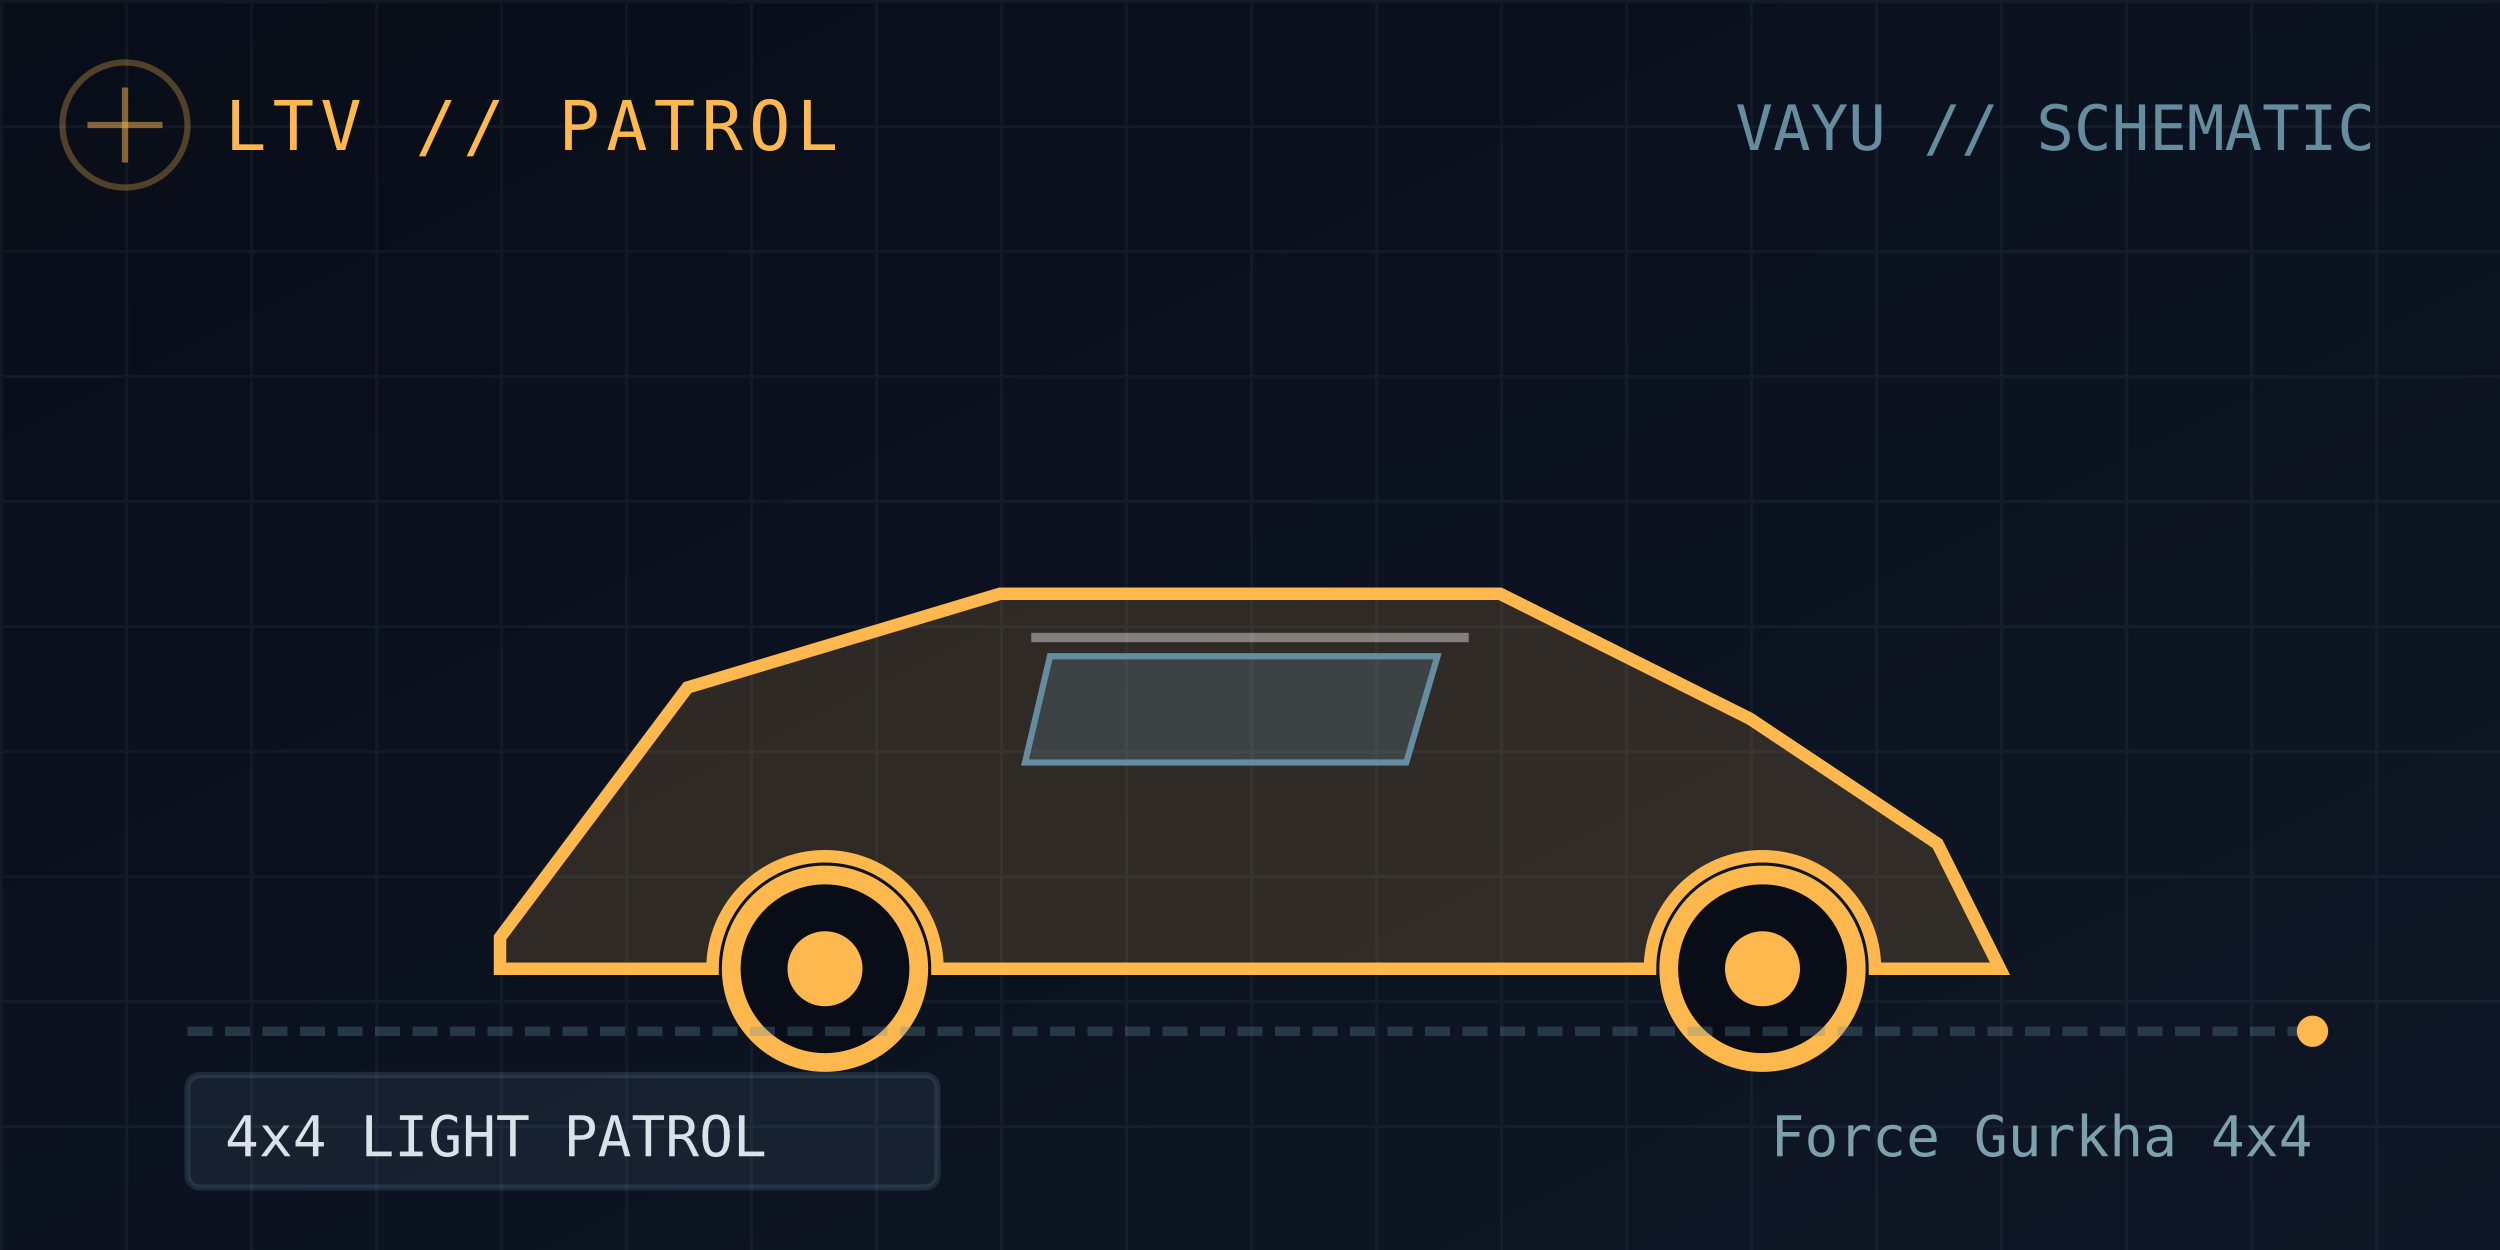
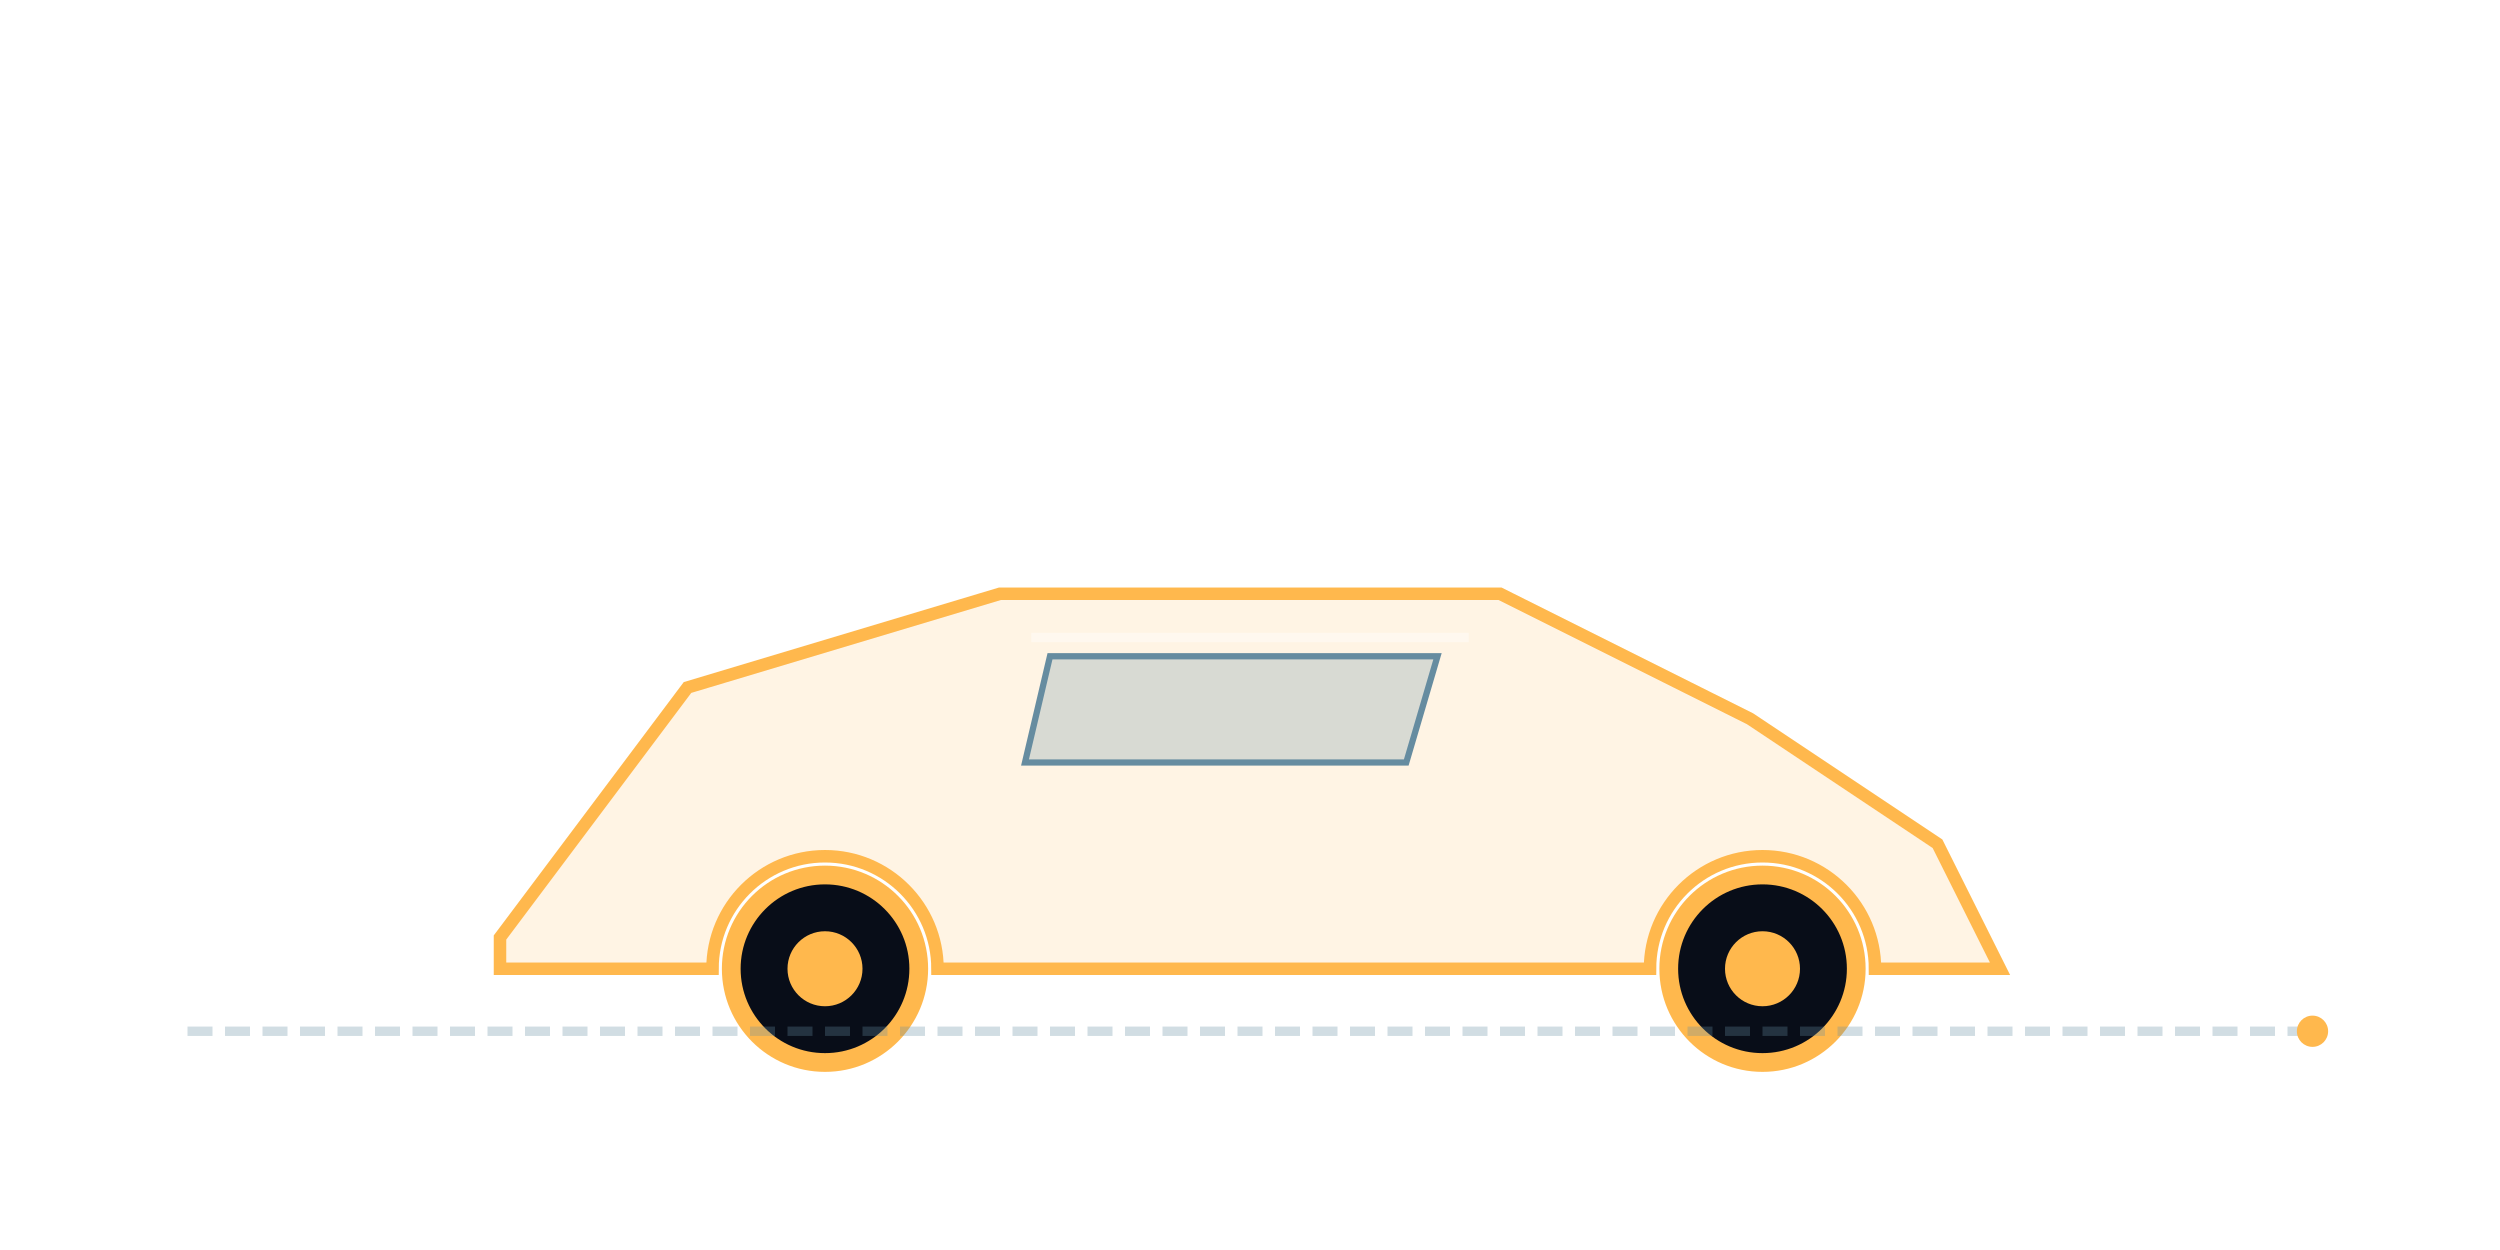
<svg xmlns="http://www.w3.org/2000/svg" viewBox="0 0 400 200" width="100%" height="100%">
  <defs>
    <linearGradient id="bg-grad" x1="0%" y1="0%" x2="100%" y2="100%">
      <stop offset="0%" stop-color="#080D18" />
      <stop offset="100%" stop-color="#0F1726" />
    </linearGradient>
    <linearGradient id="gold-grad" x1="0%" y1="0%" x2="100%" y2="0%">
      <stop offset="0%" stop-color="#FFB84D" />
      <stop offset="100%" stop-color="#FFD180" />
    </linearGradient>
    <pattern id="grid" width="20" height="20" patternUnits="userSpaceOnUse">
      <path d="M 20 0 L 0 0 0 20" fill="none" stroke="rgba(102,140,160,0.08)" stroke-width="1" />
    </pattern>
  </defs>
-   <rect width="100%" height="100%" fill="url(#bg-grad)" />
-   <rect width="100%" height="100%" fill="url(#grid)" />
-   <circle cx="20" cy="20" r="10" fill="none" stroke="rgba(255,184,77,0.3)" stroke-width="1" />
-   <line x1="20" y1="14" x2="20" y2="26" stroke="rgba(255,184,77,0.5)" stroke-width="1" />
-   <line x1="14" y1="20" x2="26" y2="20" stroke="rgba(255,184,77,0.5)" stroke-width="1" />
-   <text x="36" y="24" fill="#FFB84D" font-family="'Share Tech Mono', monospace" font-size="11" letter-spacing="1">LTV // PATROL</text>
-   <text x="380" y="24" text-anchor="end" fill="#668CA0" font-family="'Share Tech Mono', monospace" font-size="10">VAYU // SCHEMATIC</text>
  <g transform="translate(40, 30)">
    <path d="M 40,120 L 70,80 L 120,65 L 200,65 L 240,85 L 270,105 L 280,125 L 260,125 A 18 18 0 0 0 224,125 L 110,125 A 18 18 0 0 0 74,125 L 40,125 Z" fill="rgba(255,184,77,0.15)" stroke="#FFB84D" stroke-width="2" />
    <circle cx="92" cy="125" r="15" fill="#080D18" stroke="#FFB84D" stroke-width="3" />
    <circle cx="92" cy="125" r="6" fill="#FFB84D" />
    <circle cx="242" cy="125" r="15" fill="#080D18" stroke="#FFB84D" stroke-width="3" />
    <circle cx="242" cy="125" r="6" fill="#FFB84D" />
    <line x1="125" y1="72" x2="195" y2="72" stroke="rgba(255,255,255,0.4)" stroke-width="1.5" />
    <polygon points="128,75 190,75 185,92 124,92" fill="rgba(102,140,160,0.25)" stroke="#668CA0" stroke-width="1" />
  </g>
  <line x1="30" y1="165" x2="370" y2="165" stroke="rgba(102,140,160,0.3)" stroke-width="1.5" stroke-dasharray="4 2" />
  <circle cx="370" cy="165" r="2.5" fill="#FFB84D" />
-   <rect x="30" y="172" width="120" height="18" rx="2" fill="rgba(102,140,160,0.12)" stroke="rgba(102,140,160,0.2)" />
-   <text x="36" y="185" fill="#DBE1E9" font-family="'Share Tech Mono', monospace" font-size="9">4x4 LIGHT PATROL</text>
-   <text x="370" y="185" text-anchor="end" fill="#7DA1AC" font-family="'Share Tech Mono', monospace" font-size="9">Force Gurkha 4x4</text>
</svg>
